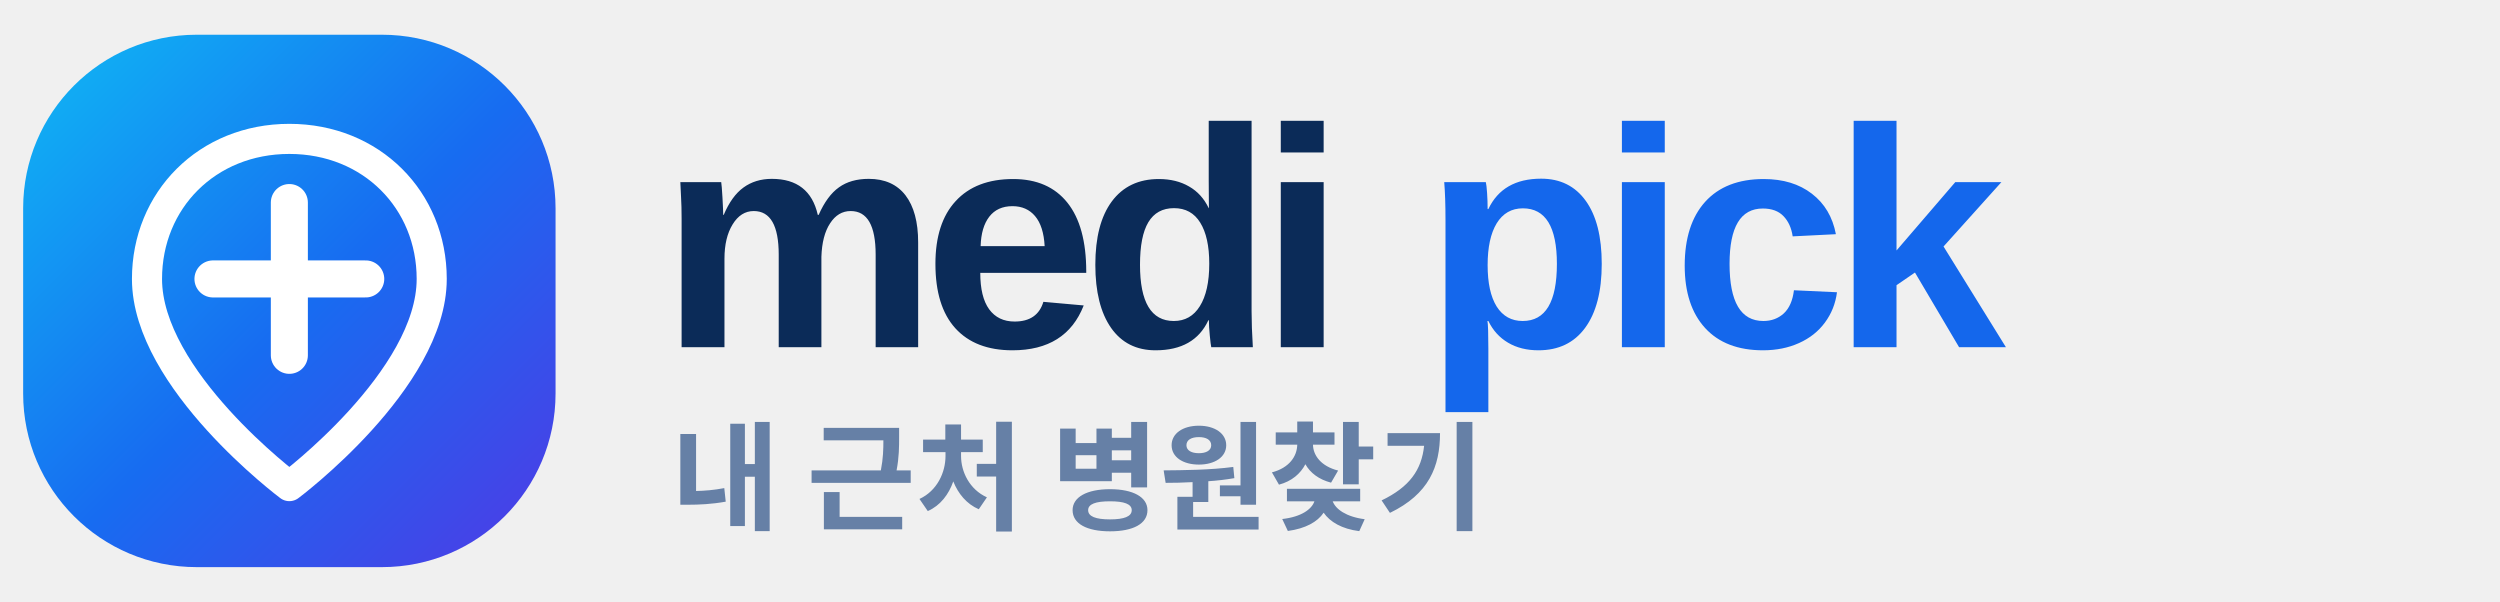
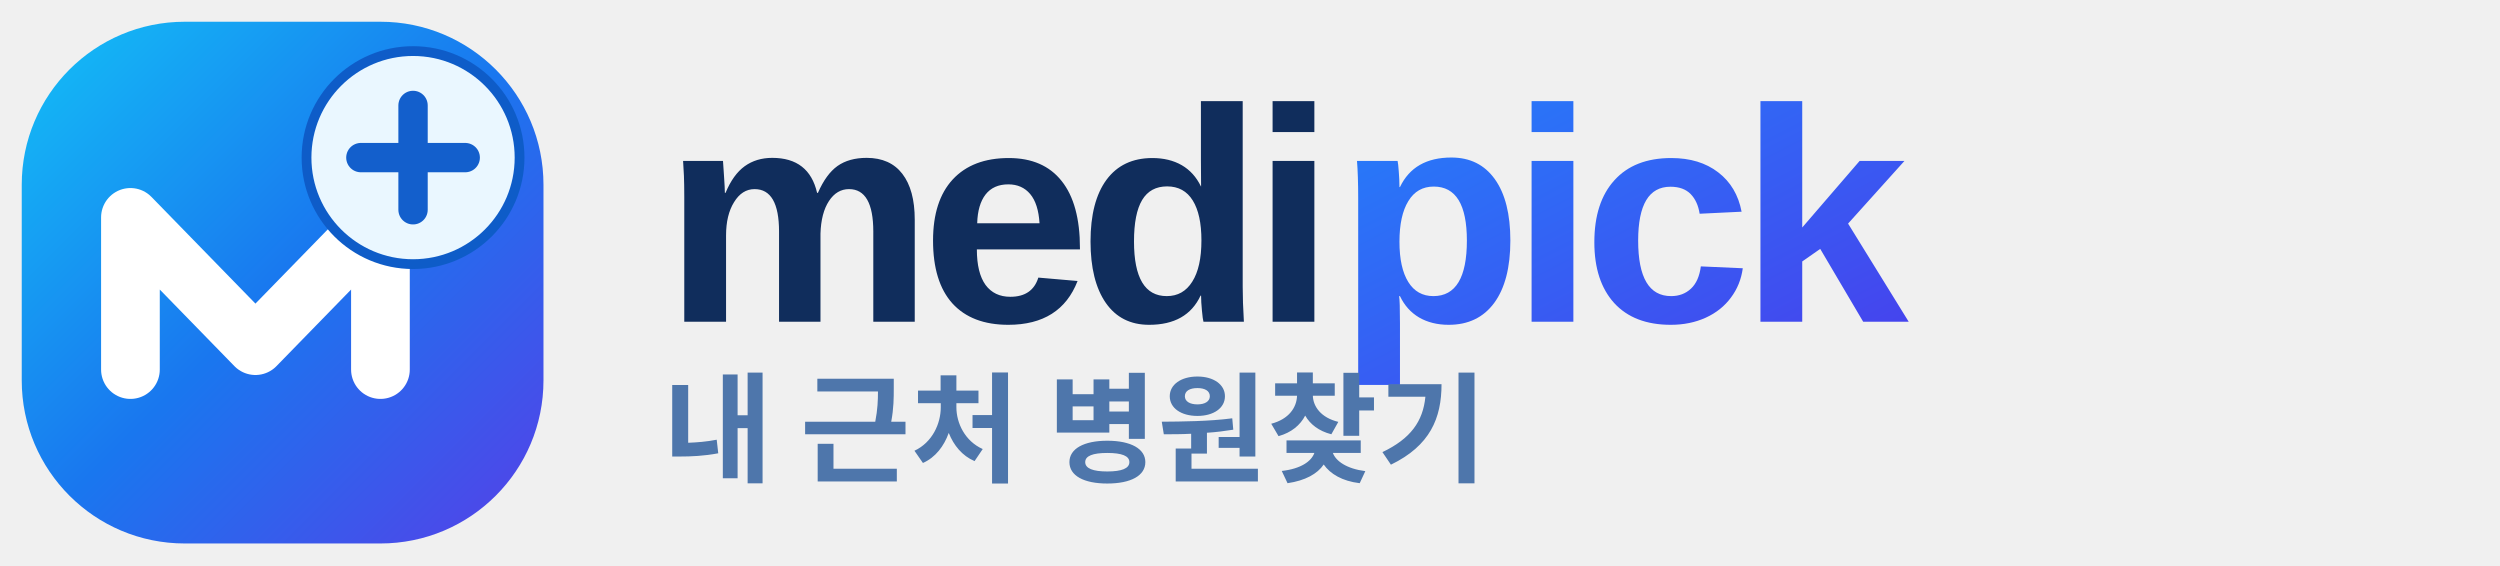
- <svg xmlns="http://www.w3.org/2000/svg" viewBox="0 0 216 52" role="img" aria-labelledby="title desc">
+ <svg xmlns="http://www.w3.org/2000/svg" viewBox="0 0 230 52" role="img" aria-labelledby="title desc">
  <defs>
-     <linearGradient id="mark" x1="0" y1="0" x2="1" y2="1">
-       <stop stop-color="#0fb9f4" />
-       <stop offset=".52" stop-color="#176cf1" />
-       <stop offset="1" stop-color="#5039e5" />
+     <linearGradient id="mpBlue" x1="0" y1="0" x2="1" y2="1">
+       <stop offset="0" stop-color="#13C0F6" />
+       <stop offset=".5" stop-color="#1977EF" />
+       <stop offset="1" stop-color="#5540E8" />
+     </linearGradient>
+     <linearGradient id="mpWord" x1="0" y1="0" x2="1" y2="1">
+       <stop offset="0" stop-color="#247EFA" />
+       <stop offset="1" stop-color="#493DEC" />
    </linearGradient>
  </defs>
-   <rect x="2" y="3" width="46" height="46" rx="15" fill="url(#mark)" />
-   <path d="M25 12c-7.1 0-12.3 5.3-12.3 12.1C12.7 32.8 25 42 25 42s12.3-9.2 12.3-17.9C37.3 17.3 32.1 12 25 12Z" fill="none" stroke="#fff" stroke-width="2.6" stroke-linejoin="round" />
-   <path d="M25 17.5v13.2M18.4 24.1h13.2" stroke="#fff" stroke-width="3.2" stroke-linecap="round" />
-   <text x="57" y="30" font-family="Pretendard, Noto Sans KR, Segoe UI, Arial, sans-serif" font-size="27" font-weight="850" letter-spacing="-1.25" fill="#0b2b58">medi</text>
-   <text x="123" y="30" font-family="Pretendard, Noto Sans KR, Segoe UI, Arial, sans-serif" font-size="27" font-weight="850" letter-spacing="-1.25" fill="#1467ec">pick</text>
-   <text x="58" y="45" font-family="Pretendard, Noto Sans KR, Malgun Gothic, sans-serif" font-size="10.2" font-weight="700" fill="#6680a6">내 근처 병원찾기</text>
+   <rect x="2" y="2" width="48" height="48" rx="15" fill="url(#mpBlue)" />
+   <path d="M12 34 V20 L23.5 31.8 L35 20 V34" fill="none" stroke="white" stroke-width="5.4" stroke-linecap="round" stroke-linejoin="round" />
+   <circle cx="38" cy="14.5" r="9.8" fill="#EAF7FF" stroke="#0E5CC8" stroke-width=".9" />
+   <path d="M38 9.7 V19.3 M33.2 14.5 H42.8" fill="none" stroke="#135FCC" stroke-width="2.7" stroke-linecap="round" />
+   <text x="61" y="29.6" font-family="Arial, sans-serif" font-size="28" font-weight="800" letter-spacing="-1.15" fill="#102D5C">medi</text>
+   <text x="123" y="29.6" font-family="Arial, sans-serif" font-size="28" font-weight="800" letter-spacing="-1.15" fill="url(#mpWord)">pick</text>
+   <text x="61" y="43.5" font-family="Noto Sans CJK KR, Noto Sans KR, Malgun Gothic, Arial, sans-serif" font-size="11" font-weight="700" fill="#4E76AB">내 근처 병원찾기</text>
</svg>
